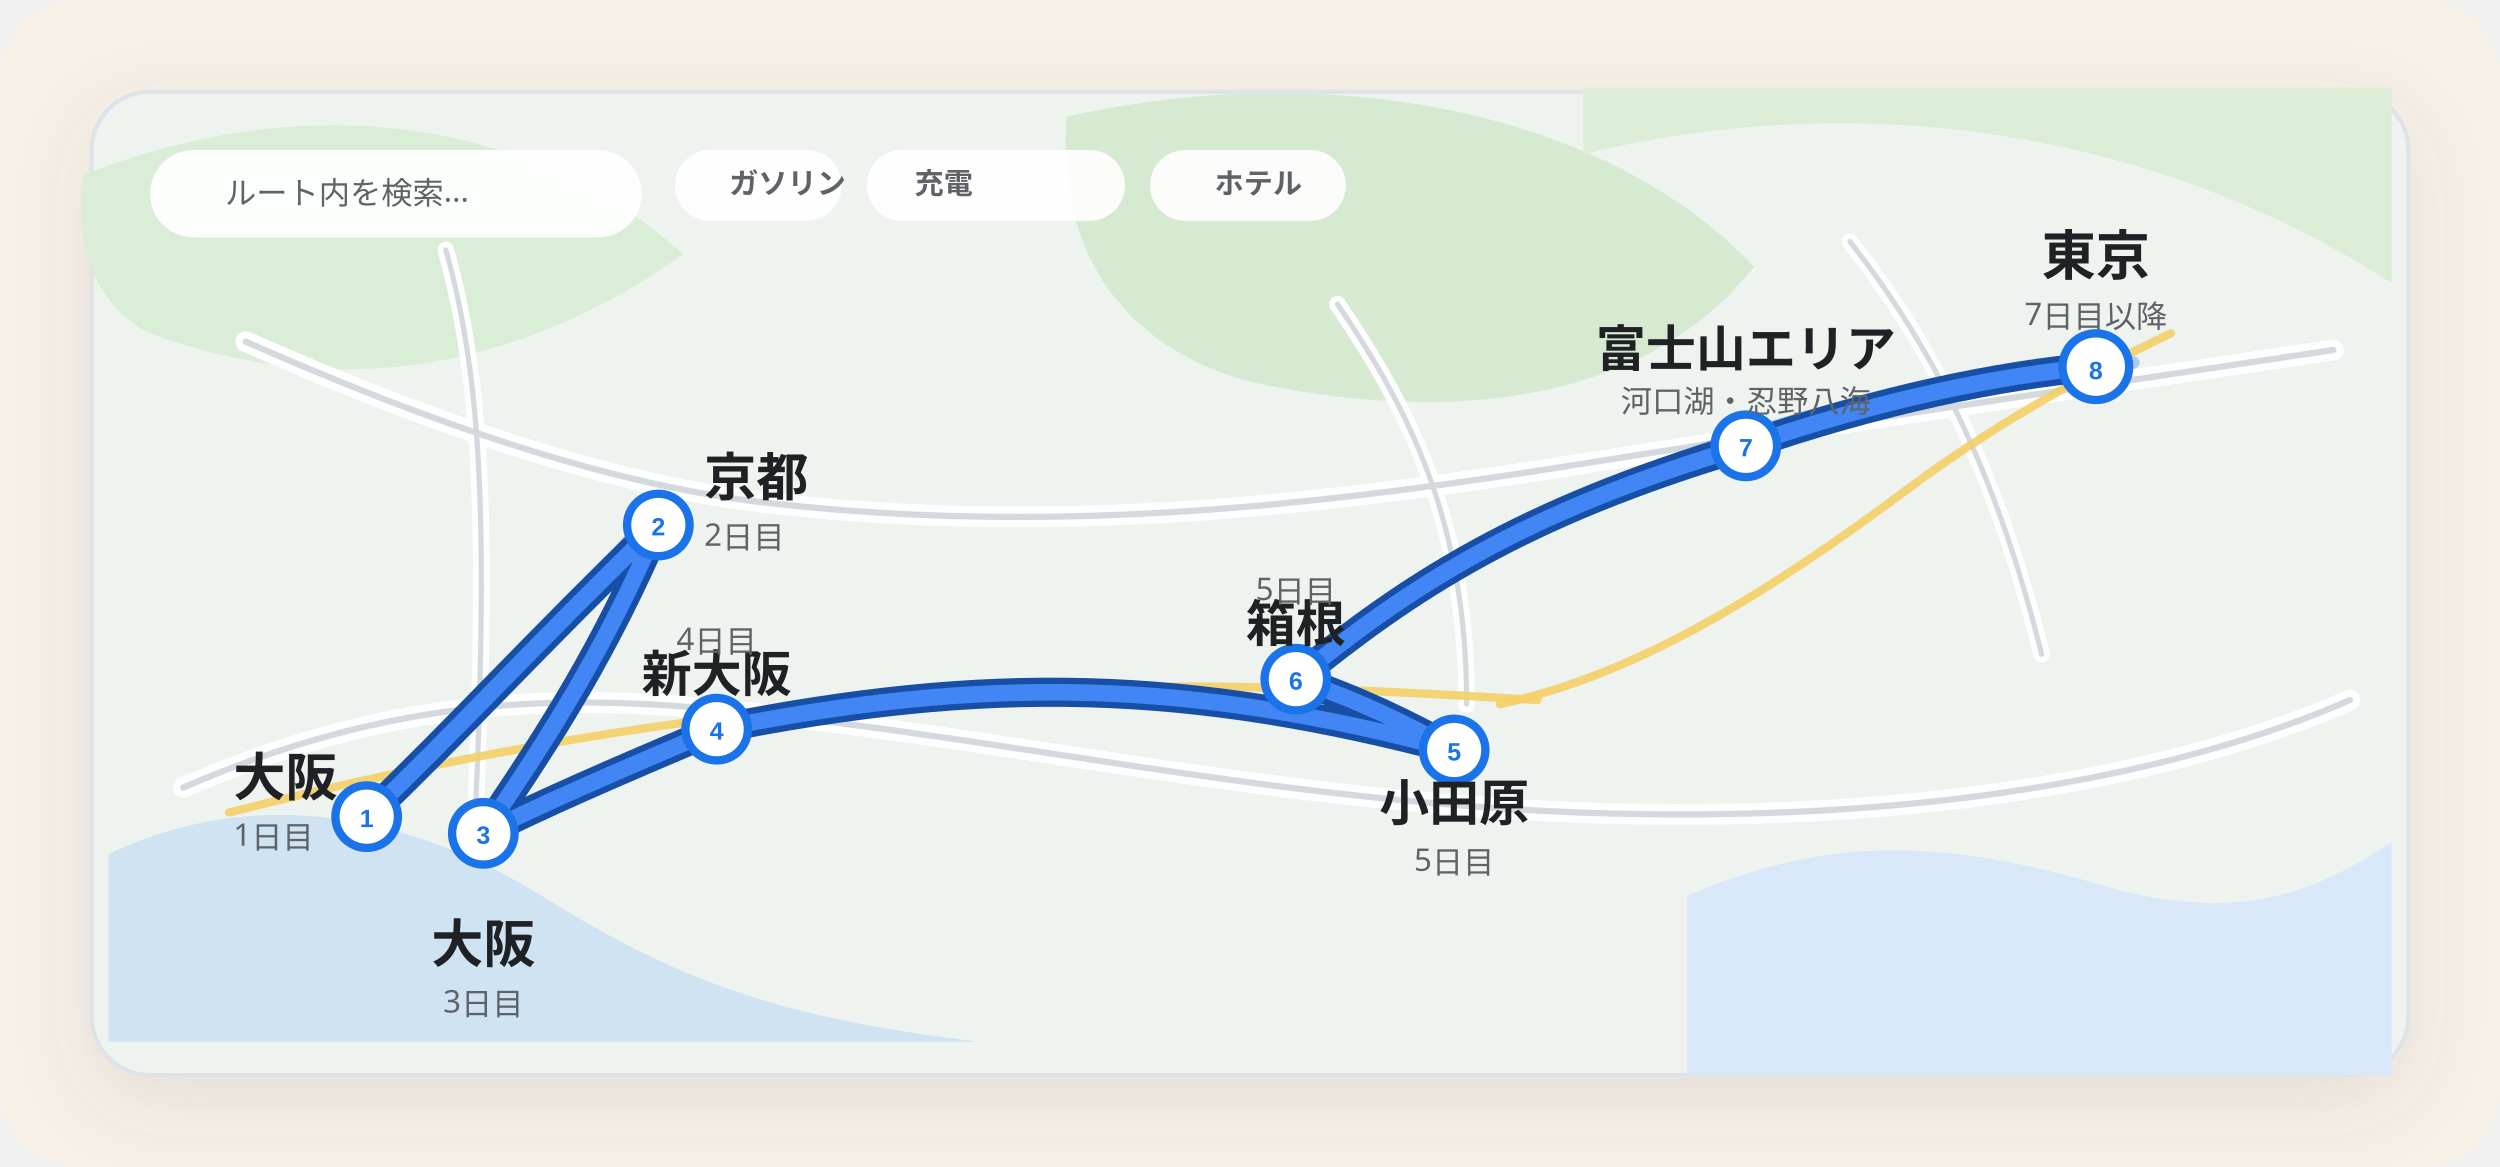
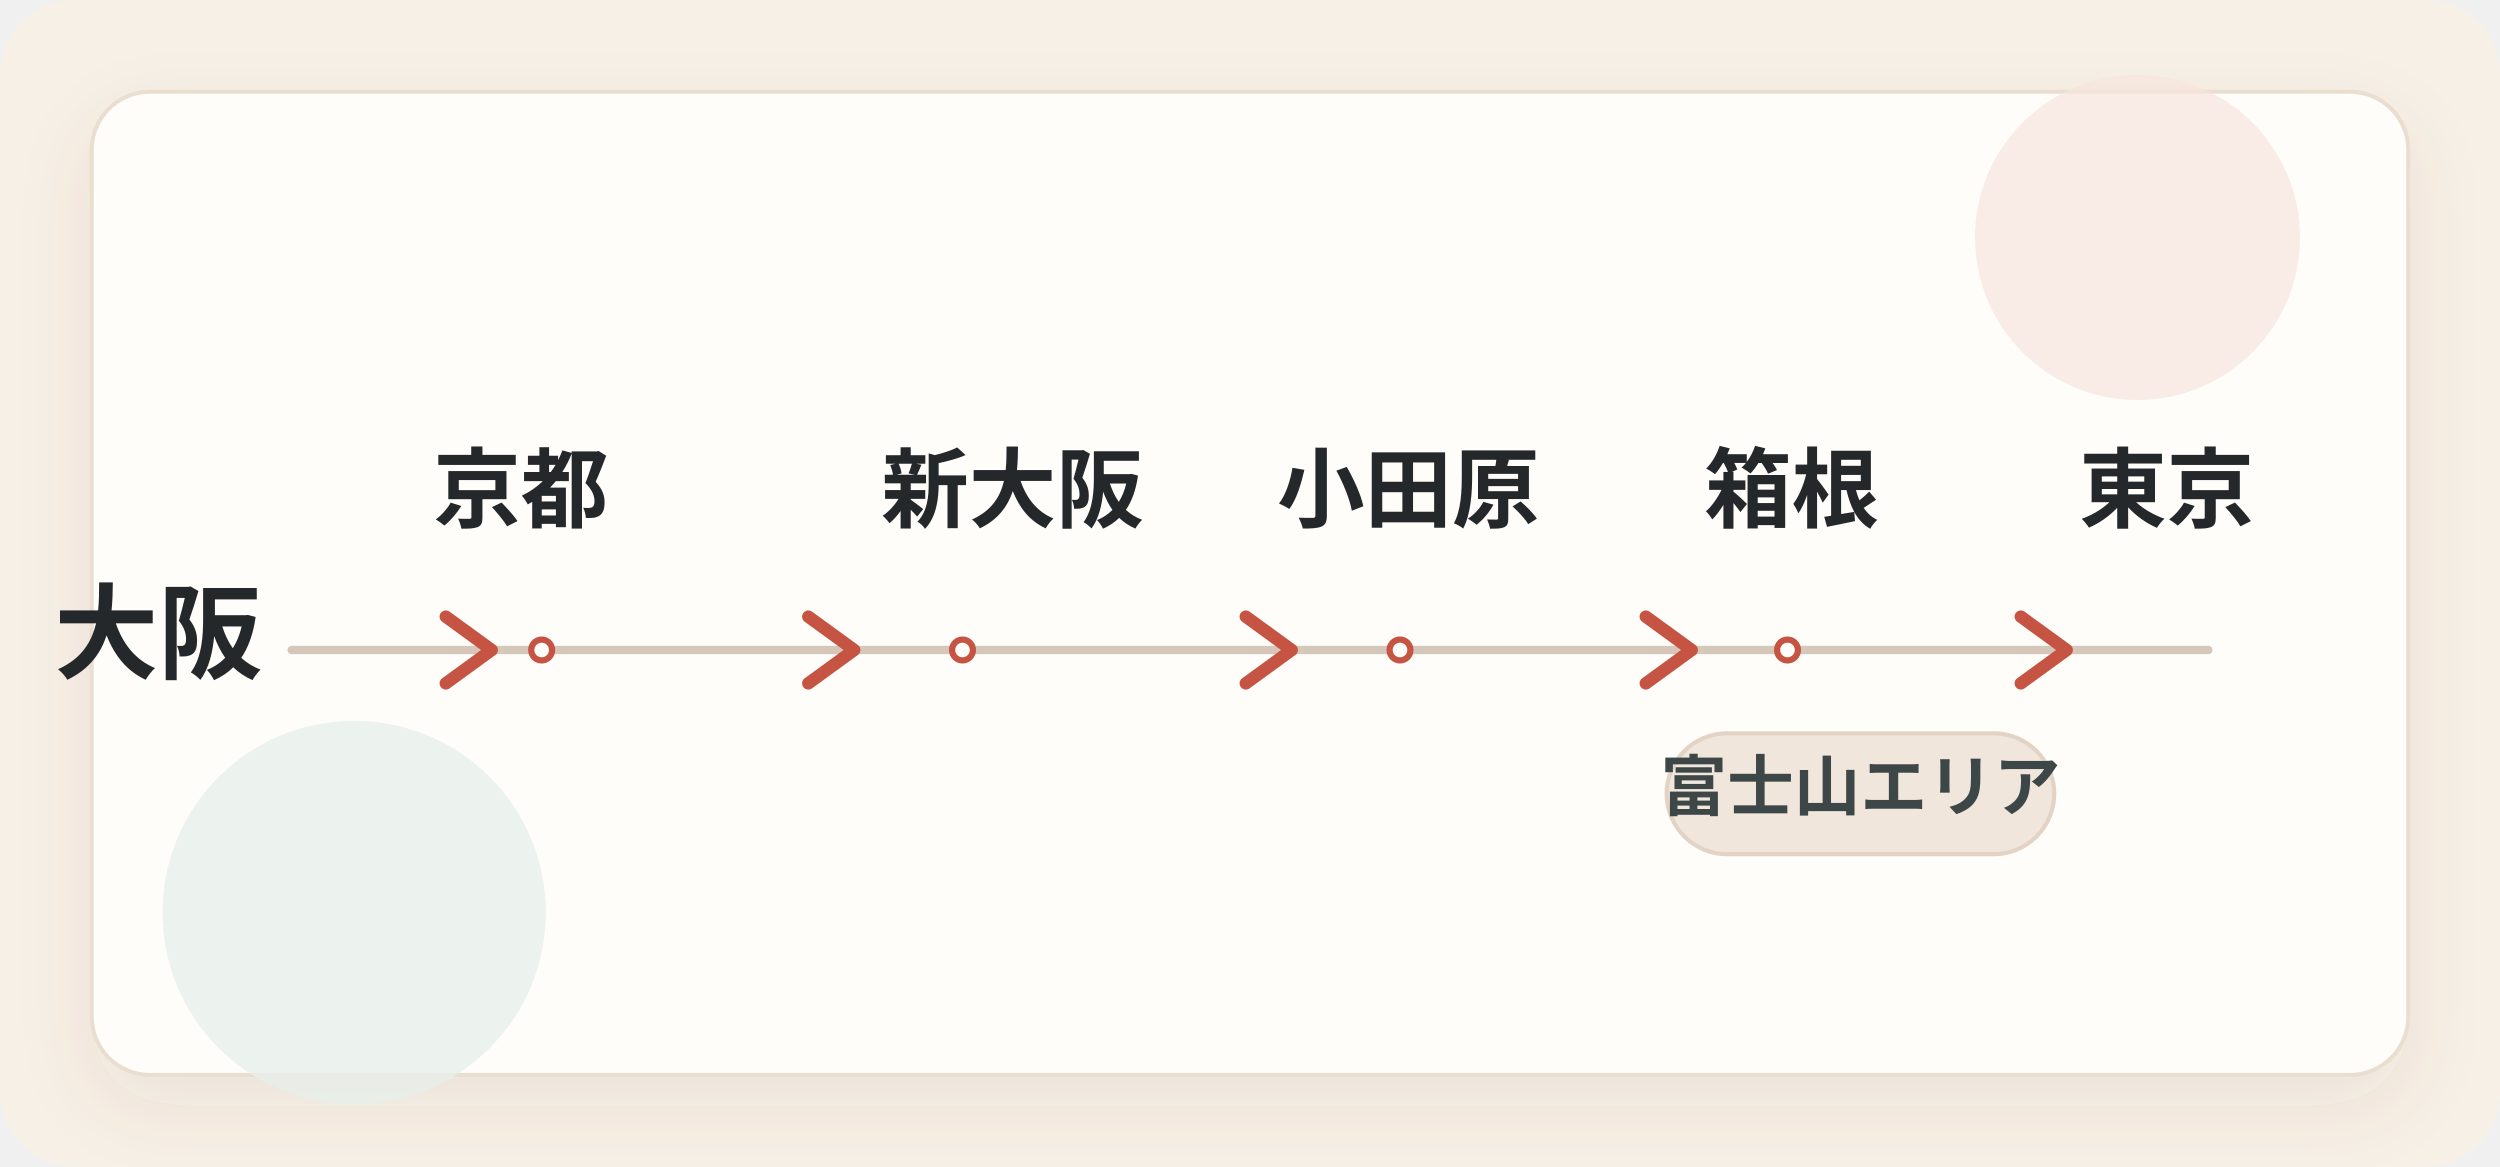
<svg xmlns="http://www.w3.org/2000/svg" viewBox="0 0 1200 560" role="img" aria-labelledby="title desc">
  <defs>
-     <filter id="cardShadow" x="-10%" y="-10%" width="120%" height="120%">
-       <feDropShadow dx="0" dy="12" stdDeviation="18" flood-color="#5f6368" flood-opacity="0.12" />
+     <filter id="panelShadow" x="-10%" y="-10%" width="120%" height="120%">
+       <feDropShadow dx="0" dy="14" stdDeviation="18" flood-color="#6c4c37" flood-opacity="0.08" />
    </filter>
  </defs>
  <rect width="1200" height="560" rx="36" fill="#f7f0e6" />
-   <g filter="url(#cardShadow)">
-     <rect x="44" y="44" width="1112" height="472" rx="28" fill="#eef3ef" stroke="#dde3e7" stroke-width="2" />
+   <g filter="url(#panelShadow)">
+     <rect x="44" y="44" width="1112" height="472" rx="28" fill="#fffdfa" stroke="#eaded0" stroke-width="2" />
+   </g>
+   <circle cx="1026" cy="114" r="78" fill="#f6e4dd" opacity="0.7" />
+   <circle cx="170" cy="438" r="92" fill="#e7efeb" opacity="0.8" />
+   <g fill="none" stroke-linecap="round" stroke-linejoin="round">
+     <path d="M140 312H1060" stroke="#d6c7bb" stroke-width="4" />
+     <path d="M214 296L236 312L214 328" stroke="#c55443" stroke-width="6" />
+     <path d="M388 296L410 312L388 328" stroke="#c55443" stroke-width="6" />
+     <path d="M598 296L620 312L598 328" stroke="#c55443" stroke-width="6" />
+     <path d="M790 296L812 312L790 328" stroke="#c55443" stroke-width="6" />
+     <path d="M970 296L992 312L970 328" stroke="#c55443" stroke-width="6" />
+     <circle cx="260" cy="312" r="5" fill="#fffdfa" stroke="#c55443" stroke-width="3" />
+     <circle cx="462" cy="312" r="5" fill="#fffdfa" stroke="#c55443" stroke-width="3" />
+     <circle cx="672" cy="312" r="5" fill="#fffdfa" stroke="#c55443" stroke-width="3" />
+     <circle cx="858" cy="312" r="5" fill="#fffdfa" stroke="#c55443" stroke-width="3" />
+   </g>
+   <g fill="#24282b">
+     <text x="126" y="322" text-anchor="end" font-size="50" font-weight="700" font-family="'Hiragino Sans', 'Yu Gothic', sans-serif">大阪</text>
+     <text x="250" y="250" text-anchor="middle" font-size="42" font-weight="700" font-family="'Hiragino Sans', 'Yu Gothic', sans-serif">京都</text>
+     <text x="486" y="250" text-anchor="middle" font-size="42" font-weight="700" font-family="'Hiragino Sans', 'Yu Gothic', sans-serif">新大阪</text>
+     <text x="676" y="250" text-anchor="middle" font-size="42" font-weight="700" font-family="'Hiragino Sans', 'Yu Gothic', sans-serif">小田原</text>
+     <text x="860" y="250" text-anchor="middle" font-size="42" font-weight="700" font-family="'Hiragino Sans', 'Yu Gothic', sans-serif">箱根</text>
+     <text x="1040" y="250" text-anchor="middle" font-size="42" font-weight="700" font-family="'Hiragino Sans', 'Yu Gothic', sans-serif">東京</text>
  </g>
  <g>
-     <path d="M52 410C132 372 208 398 260 430C318 466 366 488 470 500H52Z" fill="#cfe3f3" />
-     <path d="M810 430C874 402 930 402 1006 424C1070 444 1110 430 1148 404V516H810Z" fill="#d9e8f8" />
-     <path d="M40 84C146 42 254 56 328 122C252 176 164 194 72 160C44 146 36 116 40 84Z" fill="#d9edd7" />
-     <path d="M512 56C636 28 770 52 842 128C800 182 720 206 614 186C552 176 506 132 512 56Z" fill="#d6ead2" />
-     <path d="M760 74C900 40 1040 66 1148 136V42H760Z" fill="#dcedd7" />
-   </g>
-   <g fill="#ffffff" opacity="0.92">
-     <rect x="72" y="72" width="236" height="42" rx="21" />
-     <rect x="324" y="72" width="80" height="34" rx="17" />
-     <rect x="416" y="72" width="124" height="34" rx="17" />
-     <rect x="552" y="72" width="94" height="34" rx="17" />
-   </g>
-   <g font-family="'Hiragino Sans', 'Yu Gothic', sans-serif" fill="#5f6368">
-     <text x="108" y="98" font-size="15">ルート内を検索...</text>
-     <text x="350" y="93" font-size="14" font-weight="600">ガソリン</text>
-     <text x="439" y="93" font-size="14" font-weight="600">充電</text>
-     <text x="583" y="93" font-size="14" font-weight="600">ホテル</text>
-   </g>
-   <g fill="none" stroke-linecap="round" stroke-linejoin="round">
-     <path d="M88 378C176 340 250 332 338 340C474 352 604 384 758 390C920 396 1046 372 1128 336" stroke="#ffffff" stroke-width="10" opacity="0.95" />
-     <path d="M118 164C204 202 294 234 374 242C502 256 620 244 738 226C876 204 986 188 1120 168" stroke="#ffffff" stroke-width="10" opacity="0.95" />
-     <path d="M214 120C232 184 234 256 228 396" stroke="#ffffff" stroke-width="8" opacity="0.95" />
-     <path d="M642 146C676 196 704 250 704 338" stroke="#ffffff" stroke-width="8" opacity="0.95" />
-     <path d="M888 116C932 172 960 234 980 314" stroke="#ffffff" stroke-width="8" opacity="0.95" />
-     <path d="M88 378C176 340 250 332 338 340C474 352 604 384 758 390C920 396 1046 372 1128 336" stroke="#d4d9de" stroke-width="3" />
-     <path d="M118 164C204 202 294 234 374 242C502 256 620 244 738 226C876 204 986 188 1120 168" stroke="#d4d9de" stroke-width="3" />
-     <path d="M214 120C232 184 234 256 228 396" stroke="#d4d9de" stroke-width="2.5" />
-     <path d="M642 146C676 196 704 250 704 338" stroke="#d4d9de" stroke-width="2.5" />
-     <path d="M888 116C932 172 960 234 980 314" stroke="#d4d9de" stroke-width="2.5" />
-     <path d="M110 390C220 362 324 344 446 334C558 326 636 330 738 336" stroke="#f4cf66" stroke-width="4" opacity="0.9" />
-     <path d="M720 338C784 324 844 288 914 236C954 206 996 182 1042 160" stroke="#f4cf66" stroke-width="4" opacity="0.9" />
-   </g>
-   <g fill="none" stroke-linecap="round" stroke-linejoin="round">
-     <path d="M176 392C216 352 256 312 310 250" stroke="#8ab4f8" stroke-width="6" opacity="0.65" />
-     <path d="M232 400C284 372 334 350 430 338C516 328 592 332 694 360" stroke="#8ab4f8" stroke-width="6" opacity="0.65" />
-     <path d="M620 326C670 290 726 248 822 214C900 188 962 178 1024 174" stroke="#8ab4f8" stroke-width="6" opacity="0.65" />
-     <path d="M176 392C220 350 258 308 316 252C290 312 266 350 232 400C260 386 292 372 344 350C474 324 570 326 698 360C676 348 652 336 622 326C676 282 730 246 838 214C902 192 960 180 1006 176" stroke="#174ea6" stroke-width="14" />
-     <path d="M176 392C220 350 258 308 316 252C290 312 266 350 232 400C260 386 292 372 344 350C474 324 570 326 698 360C676 348 652 336 622 326C676 282 730 246 838 214C902 192 960 180 1006 176" stroke="#4285f4" stroke-width="8" />
-   </g>
-   <g font-family="'Avenir Next', Arial, sans-serif" text-anchor="middle">
-     <g transform="translate(176 392)">
-       <circle r="15" fill="#ffffff" stroke="#1a73e8" stroke-width="4" />
-       <text y="5" font-size="12" font-weight="700" fill="#1a73e8">1</text>
-     </g>
-     <g transform="translate(316 252)">
-       <circle r="15" fill="#ffffff" stroke="#1a73e8" stroke-width="4" />
-       <text y="5" font-size="12" font-weight="700" fill="#1a73e8">2</text>
-     </g>
-     <g transform="translate(232 400)">
-       <circle r="15" fill="#ffffff" stroke="#1a73e8" stroke-width="4" />
-       <text y="5" font-size="12" font-weight="700" fill="#1a73e8">3</text>
-     </g>
-     <g transform="translate(344 350)">
-       <circle r="15" fill="#ffffff" stroke="#1a73e8" stroke-width="4" />
-       <text y="5" font-size="12" font-weight="700" fill="#1a73e8">4</text>
-     </g>
-     <g transform="translate(698 360)">
-       <circle r="15" fill="#ffffff" stroke="#1a73e8" stroke-width="4" />
-       <text y="5" font-size="12" font-weight="700" fill="#1a73e8">5</text>
-     </g>
-     <g transform="translate(622 326)">
-       <circle r="15" fill="#ffffff" stroke="#1a73e8" stroke-width="4" />
-       <text y="5" font-size="12" font-weight="700" fill="#1a73e8">6</text>
-     </g>
-     <g transform="translate(838 214)">
-       <circle r="15" fill="#ffffff" stroke="#1a73e8" stroke-width="4" />
-       <text y="5" font-size="12" font-weight="700" fill="#1a73e8">7</text>
-     </g>
-     <g transform="translate(1006 176)">
-       <circle r="16" fill="#ffffff" stroke="#1a73e8" stroke-width="4" />
-       <text y="6" font-size="12" font-weight="700" fill="#1a73e8">8</text>
-     </g>
-   </g>
-   <g fill="#202124" font-family="'Hiragino Sans', 'Yu Gothic', sans-serif">
-     <text x="112" y="382" font-size="25" font-weight="700">大阪</text>
-     <text x="112" y="406" font-size="15" fill="#5f6368">1日目</text>
-     <text x="338" y="238" font-size="25" font-weight="700">京都</text>
-     <text x="338" y="262" font-size="15" fill="#5f6368">2日目</text>
-     <text x="232" y="462" text-anchor="middle" font-size="25" font-weight="700">大阪</text>
-     <text x="232" y="486" text-anchor="middle" font-size="15" fill="#5f6368">3日目</text>
-     <text x="344" y="332" text-anchor="middle" font-size="24" font-weight="700">新大阪</text>
-     <text x="344" y="312" text-anchor="middle" font-size="15" fill="#5f6368">4日目</text>
-     <text x="698" y="394" text-anchor="middle" font-size="24" font-weight="700">小田原</text>
-     <text x="698" y="418" text-anchor="middle" font-size="15" fill="#5f6368">5日目</text>
-     <text x="622" y="308" text-anchor="middle" font-size="24" font-weight="700">箱根</text>
-     <text x="622" y="288" text-anchor="middle" font-size="15" fill="#5f6368">5日目</text>
-     <text x="838" y="176" text-anchor="middle" font-size="24" font-weight="700">富士山エリア</text>
-     <text x="838" y="198" text-anchor="middle" font-size="15" fill="#5f6368">河口湖・忍野八海</text>
-     <text x="1006" y="132" text-anchor="middle" font-size="26" font-weight="700">東京</text>
-     <text x="1006" y="156" text-anchor="middle" font-size="15" fill="#5f6368">7日目以降</text>
+     <rect x="800" y="352" width="186" height="58" rx="29" fill="#f1e6db" stroke="#e3d3c5" stroke-width="2" />
+     <text x="893" y="389" text-anchor="middle" fill="#3d4748" font-size="32" font-weight="600" font-family="'Hiragino Sans', 'Yu Gothic', sans-serif">富士山エリア</text>
  </g>
</svg>
